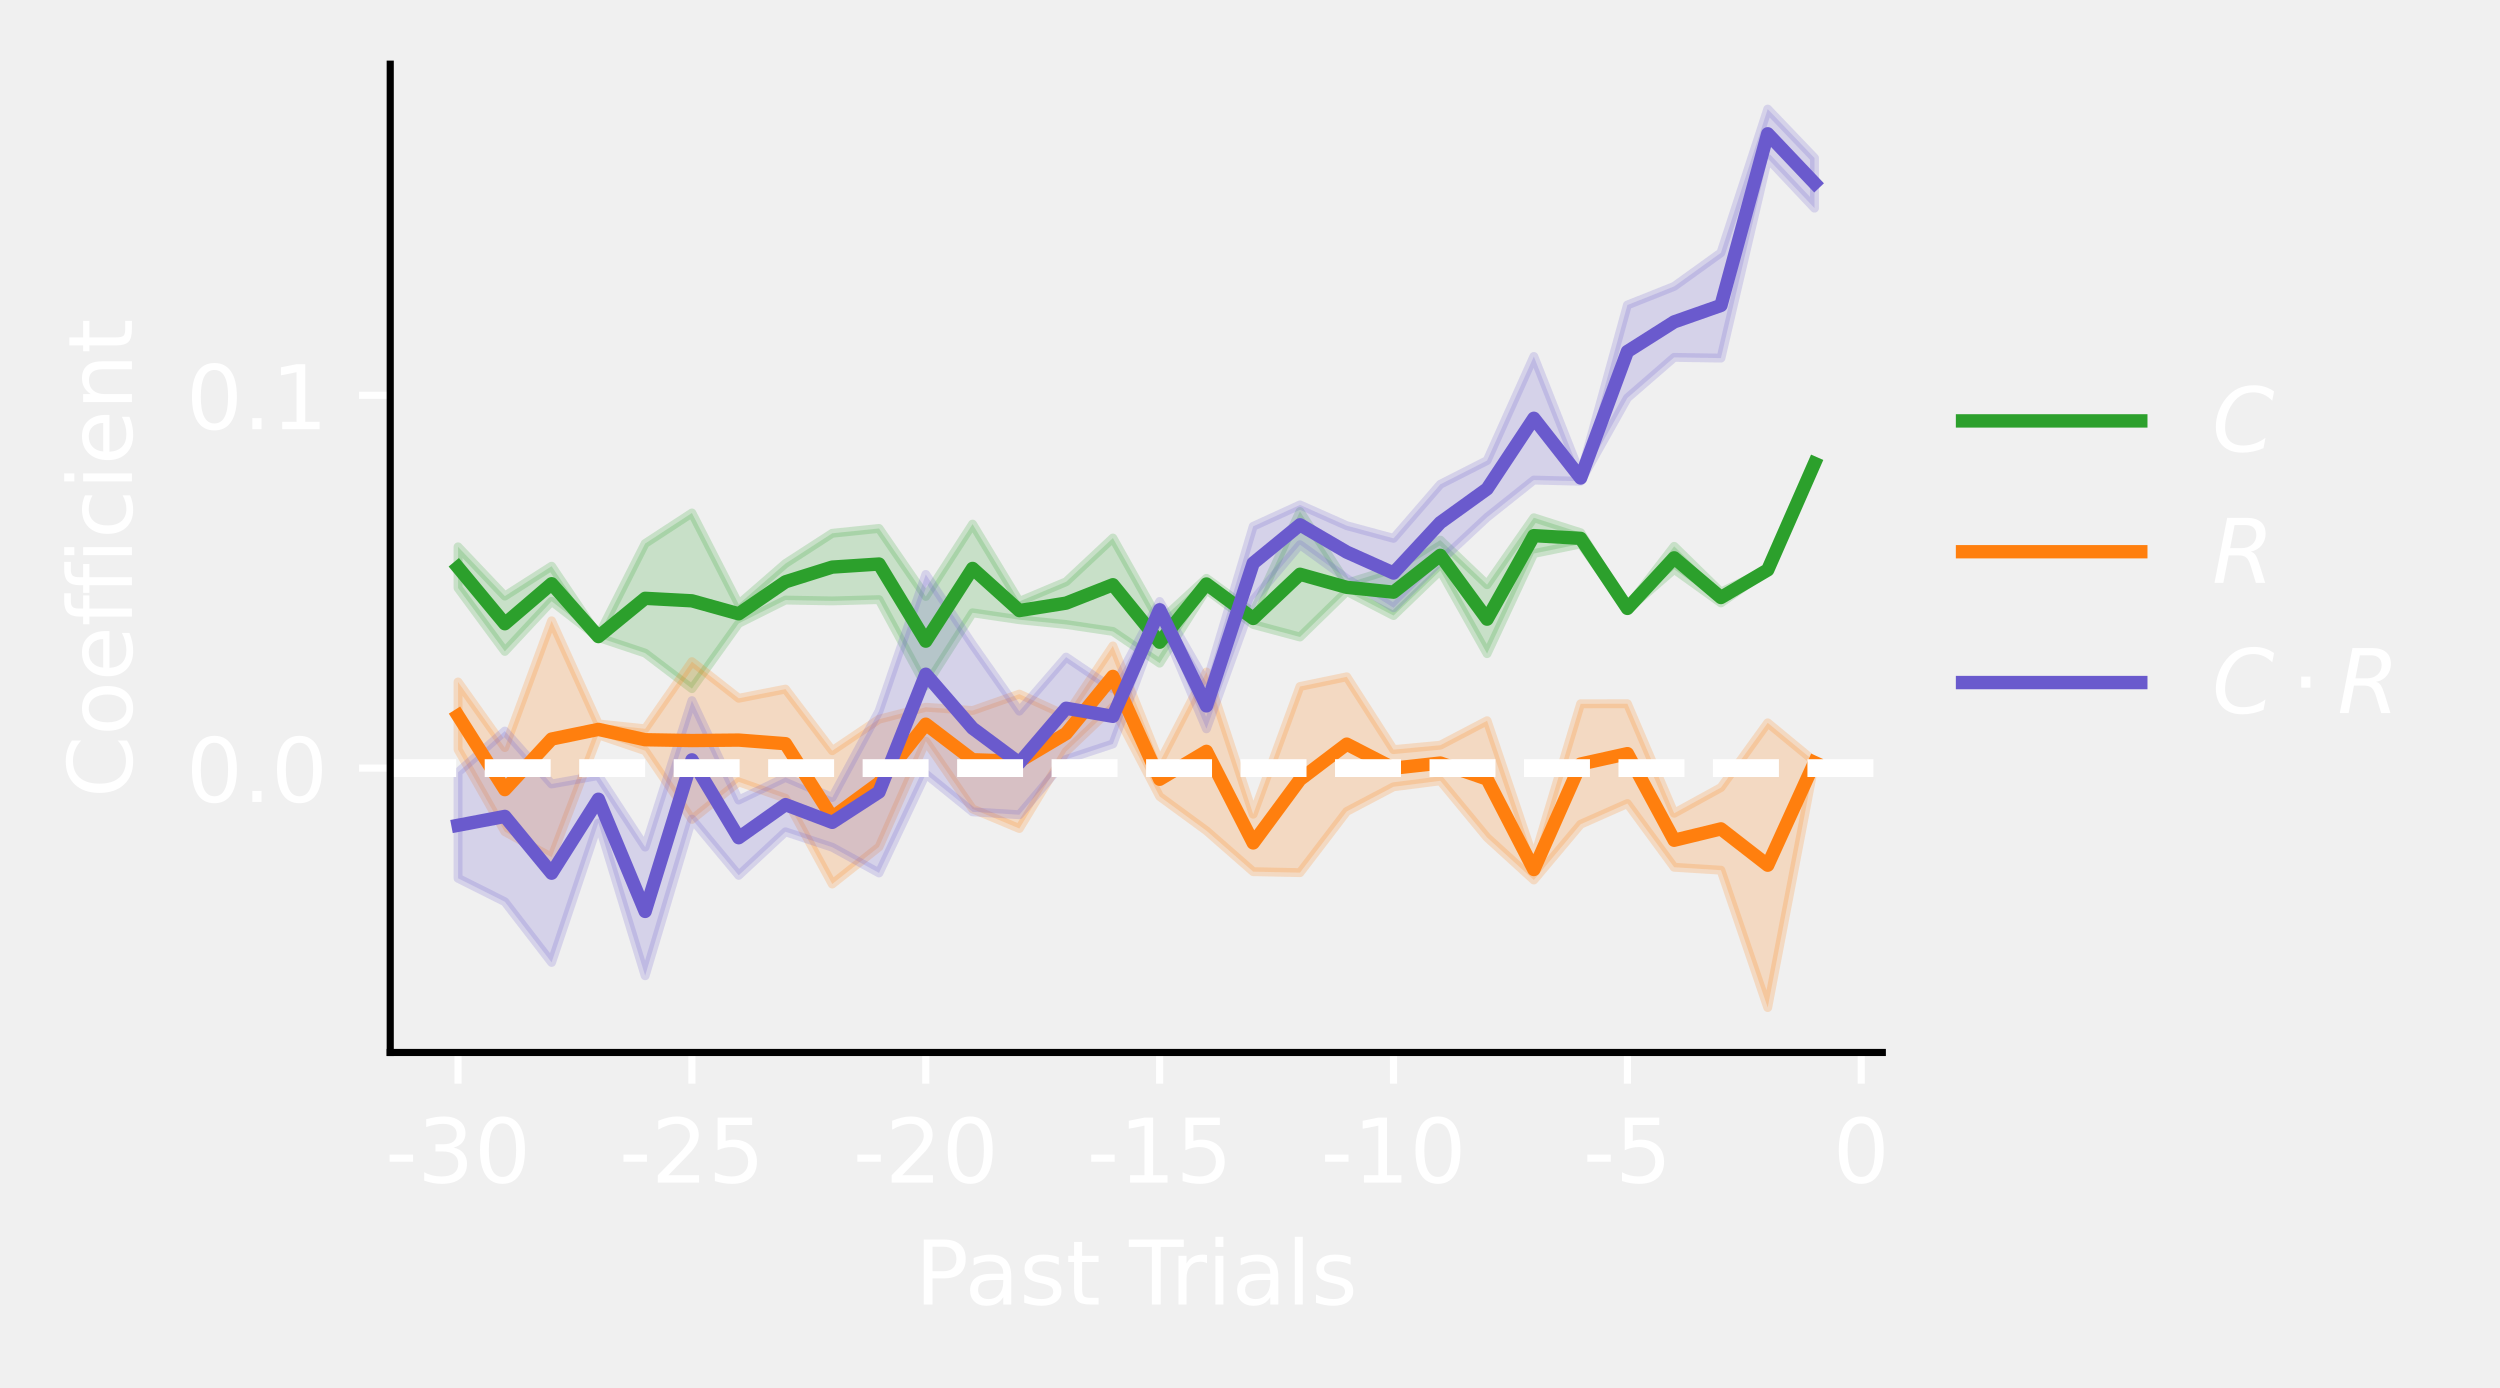
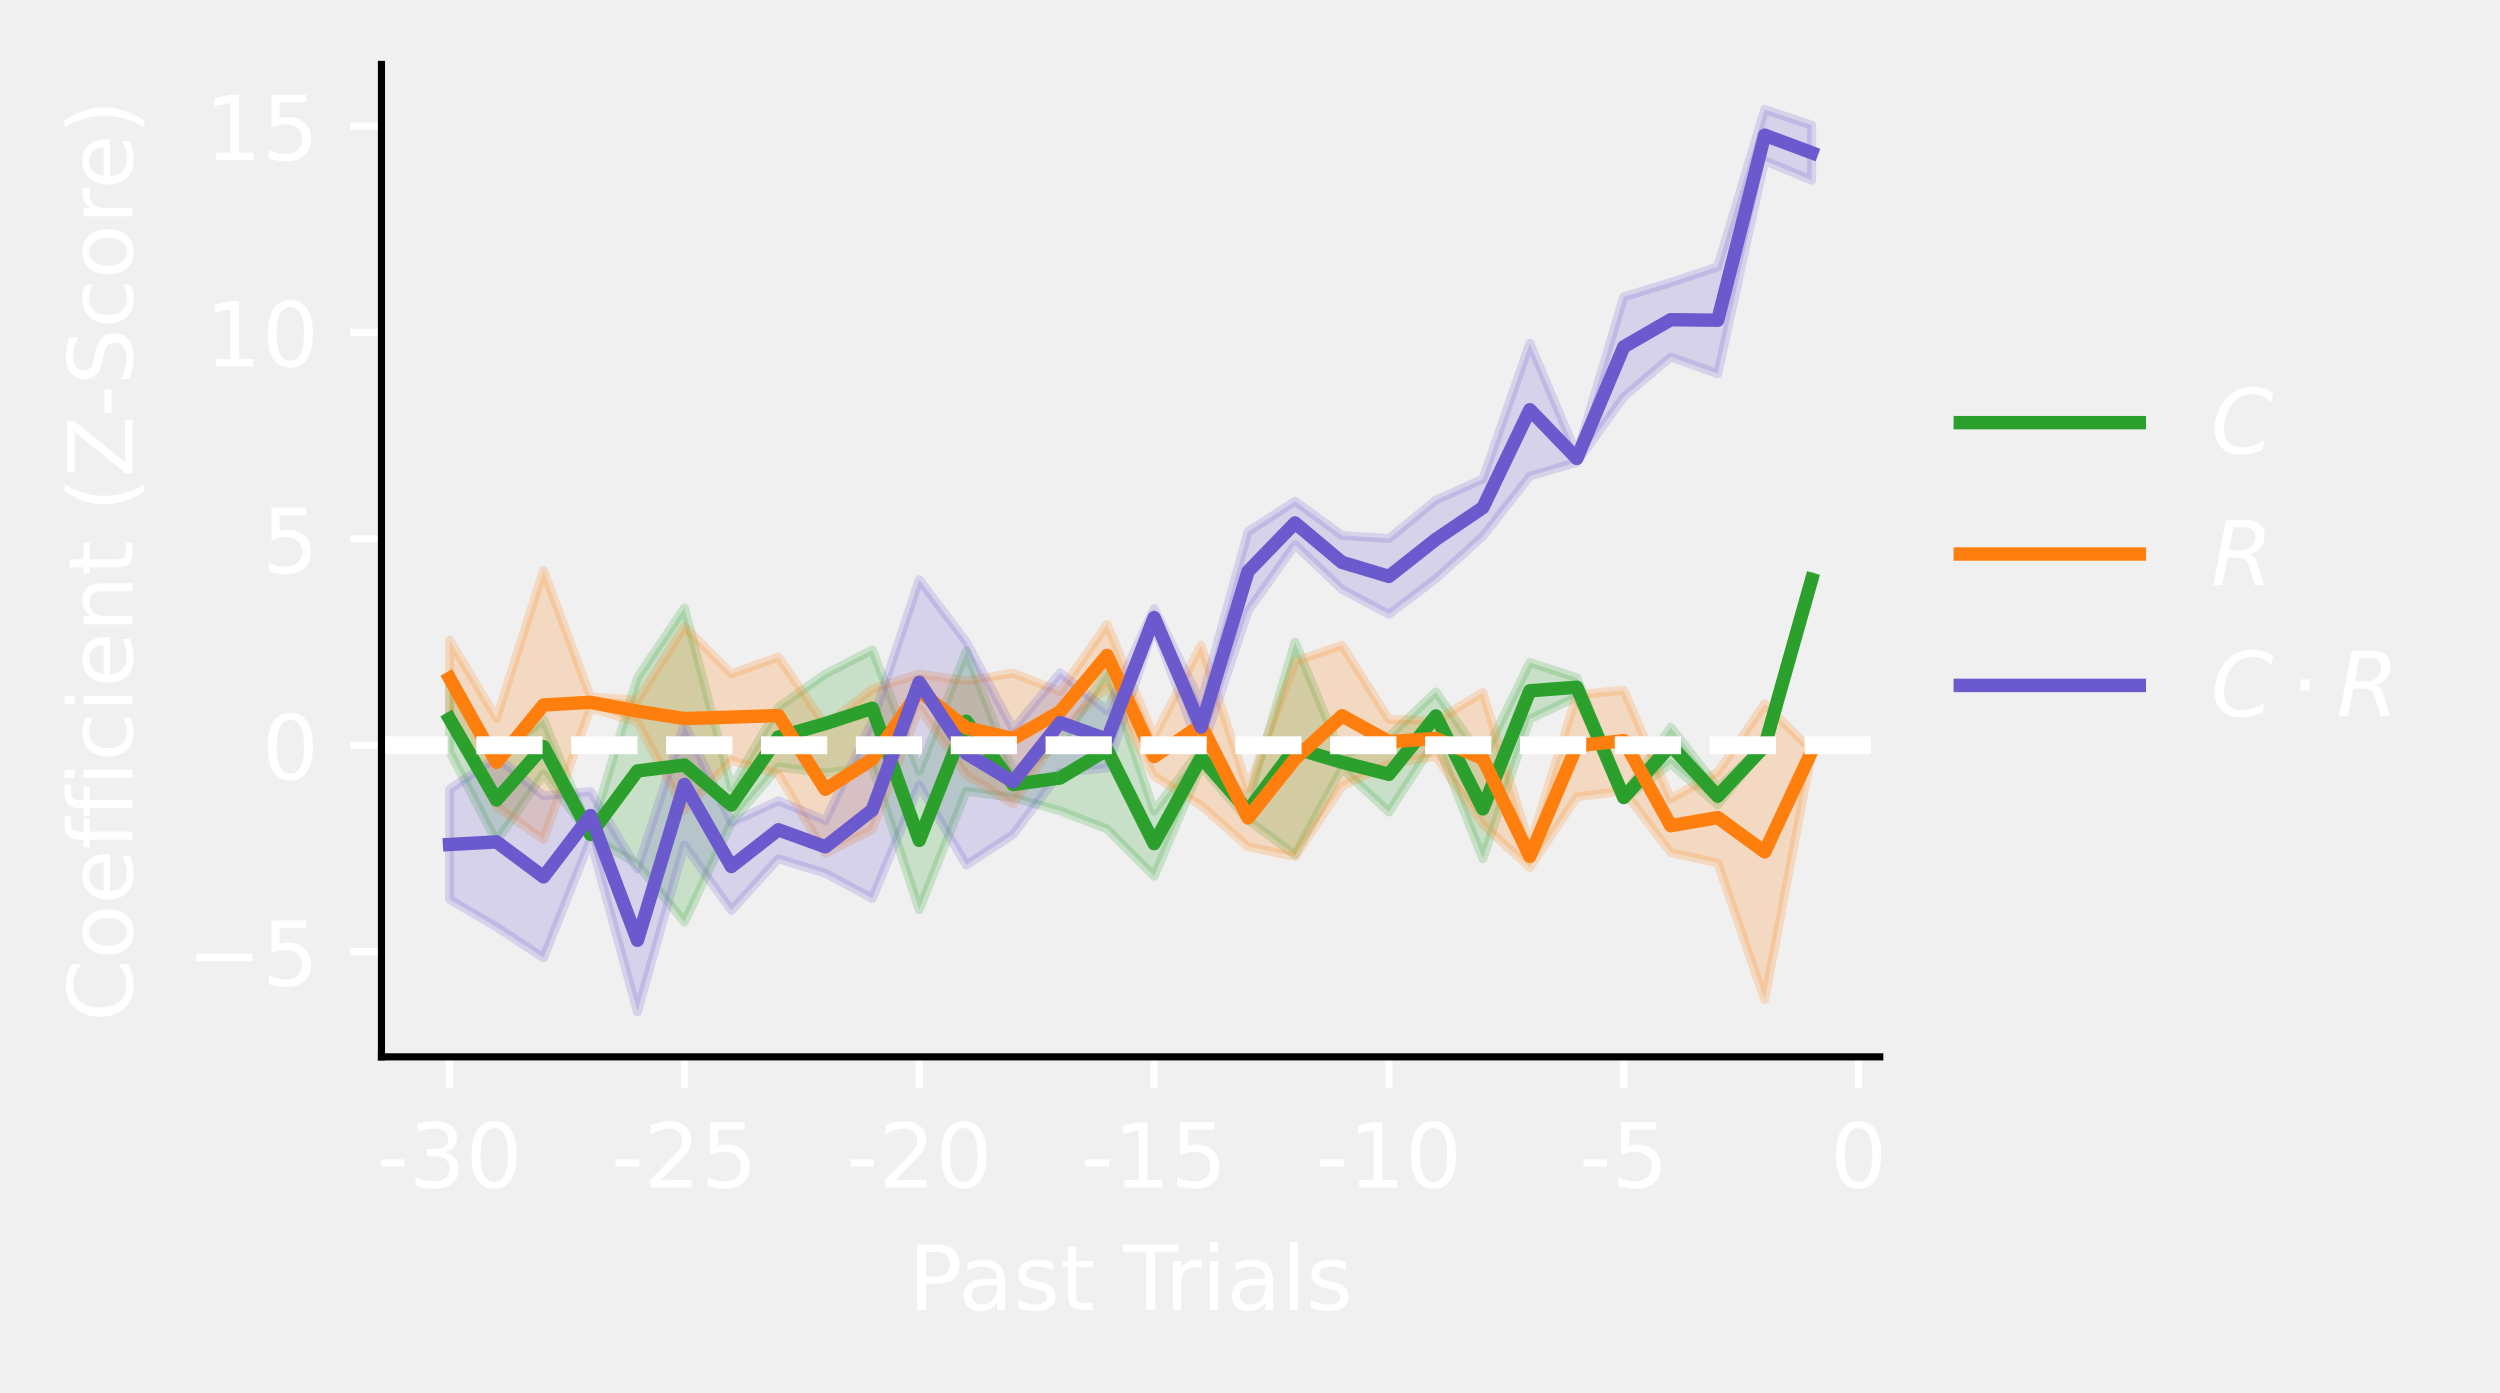
- <svg xmlns="http://www.w3.org/2000/svg" xmlns:xlink="http://www.w3.org/1999/xlink" width="280.481pt" height="155.636pt" viewBox="0 0 280.481 155.636" version="1.1">
+ <svg xmlns="http://www.w3.org/2000/svg" xmlns:xlink="http://www.w3.org/1999/xlink" width="279.32pt" height="155.636pt" viewBox="0 0 279.32 155.636" version="1.1">
  <defs>
    <style type="text/css">*{stroke-linejoin: round; stroke-linecap: butt}</style>
  </defs>
  <g id="figure_1">
    <g id="patch_1">
-       <path d="M 0 155.636  L 280.481 155.636  L 280.481 0  L 0 0  L 0 155.636  z " style="fill: none" />
+       <path d="M -0 155.636  L 279.32 155.636  L 279.32 0  L -0 0  L -0 155.636  z " style="fill: none" />
    </g>
    <g id="axes_1">
      <g id="patch_2">
-         <path d="M 43.781 118.08  L 211.181 118.08  L 211.181 7.2  L 43.781 7.2  L 43.781 118.08  z " style="fill: none" />
+         <path d="M 42.62 118.08  L 210.02 118.08  L 210.02 7.2  L 42.62 7.2  L 42.62 118.08  z " style="fill: none" />
      </g>
      <g id="PolyCollection_1">
        <defs>
-           <path id="m42053e36fb" d="M 51.39 -94.283  L 51.39 -89.669  L 56.638 -82.555  L 61.886 -88.178  L 67.133 -84.118  L 72.381 -82.364  L 77.629 -78.374  L 82.876 -85.696  L 88.124 -88.314  L 93.372 -88.219  L 98.619 -88.365  L 103.867 -78.685  L 109.114 -86.886  L 114.362 -86.108  L 119.61 -85.576  L 124.857 -84.795  L 130.105 -81.236  L 135.353 -89.481  L 140.6 -85.575  L 145.848 -84.17  L 151.096 -89.284  L 156.343 -86.575  L 161.591 -91.626  L 166.839 -82.303  L 172.086 -93.537  L 177.334 -94.604  L 182.582 -87.222  L 187.829 -91.761  L 193.077 -87.994  L 198.325 -91.649  L 203.572 -103.41  L 203.572 -103.881  L 203.572 -103.881  L 198.325 -91.741  L 193.077 -89.204  L 187.829 -94.341  L 182.582 -87.534  L 177.334 -95.868  L 172.086 -97.547  L 166.839 -90.039  L 161.591 -95.042  L 156.343 -91.823  L 151.096 -90.199  L 145.848 -98.249  L 140.6 -86.926  L 135.353 -90.751  L 130.105 -85.931  L 124.857 -95.271  L 119.61 -90.365  L 114.362 -88.16  L 109.114 -96.836  L 103.867 -88.724  L 98.619 -96.349  L 93.372 -95.805  L 88.124 -92.411  L 82.876 -87.844  L 77.629 -98.084  L 72.381 -94.655  L 67.133 -84.317  L 61.886 -92.111  L 56.638 -88.76  L 51.39 -94.283  z " style="stroke: #2ca02c; stroke-opacity: 0.2" />
+           <path id="m2ab51b740e" d="M 50.229 -78.983  L 50.229 -71.662  L 55.477 -61.597  L 60.725 -69.183  L 65.972 -62.247  L 71.22 -59.073  L 76.468 -52.62  L 81.715 -63.738  L 86.963 -69.951  L 92.211 -69.26  L 97.458 -69.992  L 102.706 -54.007  L 107.954 -67.231  L 113.201 -66.524  L 118.449 -65.043  L 123.696 -63.008  L 128.944 -57.74  L 134.192 -70.048  L 139.439 -64.006  L 144.687 -60.145  L 149.935 -69.77  L 155.182 -64.914  L 160.43 -72.966  L 165.678 -59.687  L 170.925 -75.294  L 176.173 -77.794  L 181.421 -66.307  L 186.668 -70.321  L 191.916 -65.709  L 197.164 -72.209  L 202.411 -90.5  L 202.411 -91.282  L 202.411 -91.282  L 197.164 -72.344  L 191.916 -67.667  L 186.668 -74.371  L 181.421 -66.754  L 176.173 -79.914  L 170.925 -81.618  L 165.678 -70.841  L 160.43 -78.327  L 155.182 -73.338  L 149.935 -71.174  L 144.687 -83.912  L 139.439 -66.07  L 134.192 -71.97  L 128.944 -65.017  L 123.696 -80.725  L 118.449 -72.397  L 113.201 -69.433  L 107.954 -82.888  L 102.706 -69.488  L 97.458 -83.025  L 92.211 -80.323  L 86.963 -76.621  L 81.715 -67.643  L 76.468 -87.707  L 71.22 -79.925  L 65.972 -62.58  L 60.725 -75.255  L 55.477 -70.926  L 50.229 -78.983  z " style="stroke: #2ca02c; stroke-opacity: 0.2" />
        </defs>
-         <g clip-path="url(#p97380b6f4b)">
-           <use xlink:href="#m42053e36fb" x="0" y="155.636" style="fill: #2ca02c; fill-opacity: 0.2; stroke: #2ca02c; stroke-opacity: 0.2" />
+         <g clip-path="url(#pac1915a383)">
+           <use xlink:href="#m2ab51b740e" x="0" y="155.636" style="fill: #2ca02c; fill-opacity: 0.2; stroke: #2ca02c; stroke-opacity: 0.2" />
        </g>
      </g>
      <g id="PolyCollection_2">
        <defs>
-           <path id="mf33e4644f5" d="M 51.39 -79.124  L 51.39 -71.549  L 56.638 -62.33  L 61.886 -59.456  L 67.133 -73.191  L 72.381 -71.416  L 77.629 -63.701  L 82.876 -67.915  L 88.124 -66.077  L 93.372 -56.456  L 98.619 -60.622  L 103.867 -72.487  L 109.114 -64.881  L 114.362 -62.683  L 119.61 -71.325  L 124.857 -76.331  L 130.105 -66.281  L 135.353 -62.436  L 140.6 -57.843  L 145.848 -57.732  L 151.096 -64.599  L 156.343 -67.365  L 161.591 -68.035  L 166.839 -61.681  L 172.086 -56.908  L 177.334 -63.16  L 182.582 -65.485  L 187.829 -58.338  L 193.077 -58.005  L 198.325 -42.596  L 203.572 -69.974  L 203.572 -70.215  L 203.572 -70.215  L 198.325 -74.539  L 193.077 -67.28  L 187.829 -64.395  L 182.582 -76.683  L 177.334 -76.676  L 172.086 -59.259  L 166.839 -74.775  L 161.591 -72.028  L 156.343 -71.534  L 151.096 -79.704  L 145.848 -78.615  L 140.6 -64.29  L 135.353 -80.242  L 130.105 -70.133  L 124.857 -83.167  L 119.61 -75.358  L 114.362 -77.764  L 109.114 -75.919  L 103.867 -76.29  L 98.619 -74.945  L 93.372 -71.413  L 88.124 -78.325  L 82.876 -77.295  L 77.629 -81.403  L 72.381 -73.872  L 67.133 -74.418  L 61.886 -85.985  L 56.638 -71.765  L 51.39 -79.124  z " style="stroke: #ff7f0e; stroke-opacity: 0.2" />
+           <path id="m0dc8842028" d="M 50.229 -84.108  L 50.229 -75.601  L 55.477 -65.534  L 60.725 -61.835  L 65.972 -76.563  L 71.22 -74.946  L 76.468 -65.075  L 81.715 -70.68  L 86.963 -69.144  L 92.211 -60.301  L 97.458 -62.957  L 102.706 -76.512  L 107.954 -69.071  L 113.201 -65.804  L 118.449 -73.894  L 123.696 -78.926  L 128.944 -68.923  L 134.192 -65.655  L 139.439 -61.024  L 144.687 -59.937  L 149.935 -67.779  L 155.182 -70.303  L 160.43 -71.119  L 165.678 -63.497  L 170.925 -58.72  L 176.173 -66.6  L 181.421 -67.262  L 186.668 -60.369  L 191.916 -59.217  L 197.164 -43.933  L 202.411 -71.545  L 202.411 -71.803  L 202.411 -71.803  L 197.164 -76.992  L 191.916 -69.356  L 186.668 -66.397  L 181.421 -78.511  L 176.173 -78.013  L 170.925 -61.199  L 165.678 -78.26  L 160.43 -75.117  L 155.182 -75.249  L 149.935 -83.54  L 144.687 -81.744  L 139.439 -67.492  L 134.192 -83.56  L 128.944 -73.302  L 123.696 -85.89  L 118.449 -78.364  L 113.201 -80.427  L 107.954 -79.56  L 102.706 -80.336  L 97.458 -78.658  L 92.211 -74.604  L 86.963 -82.237  L 81.715 -80.351  L 76.468 -85.636  L 71.22 -77.415  L 65.972 -77.772  L 60.725 -91.904  L 55.477 -75.394  L 50.229 -84.108  z " style="stroke: #ff7f0e; stroke-opacity: 0.2" />
        </defs>
-         <g clip-path="url(#p97380b6f4b)">
-           <use xlink:href="#mf33e4644f5" x="0" y="155.636" style="fill: #ff7f0e; fill-opacity: 0.2; stroke: #ff7f0e; stroke-opacity: 0.2" />
+         <g clip-path="url(#pac1915a383)">
+           <use xlink:href="#m0dc8842028" x="0" y="155.636" style="fill: #ff7f0e; fill-opacity: 0.2; stroke: #ff7f0e; stroke-opacity: 0.2" />
        </g>
      </g>
      <g id="PolyCollection_3">
        <defs>
-           <path id="mbb5bda668e" d="M 51.39 -68.991  L 51.39 -57.1  L 56.638 -54.466  L 61.886 -47.661  L 67.133 -63.312  L 72.381 -46.166  L 77.629 -63.74  L 82.876 -57.43  L 88.124 -62.313  L 93.372 -60.581  L 98.619 -57.698  L 103.867 -68.799  L 109.114 -64.556  L 114.362 -64.227  L 119.61 -70.439  L 124.857 -72.174  L 130.105 -86.295  L 135.353 -73.868  L 140.6 -88.325  L 145.848 -94.524  L 151.096 -90.723  L 156.343 -87.45  L 161.591 -92.711  L 166.839 -97.599  L 172.086 -101.776  L 177.334 -101.644  L 182.582 -110.989  L 187.829 -115.542  L 193.077 -115.46  L 198.325 -137.856  L 203.572 -132.285  L 203.572 -137.911  L 203.572 -137.911  L 198.325 -143.396  L 193.077 -127.282  L 187.829 -123.506  L 182.582 -121.415  L 177.334 -102.376  L 172.086 -115.641  L 166.839 -103.969  L 161.591 -101.297  L 156.343 -95.237  L 151.096 -96.659  L 145.848 -98.99  L 140.6 -96.586  L 135.353 -79.013  L 130.105 -88.155  L 124.857 -78.363  L 119.61 -81.914  L 114.362 -75.851  L 109.114 -83.316  L 103.867 -91.189  L 98.619 -75.854  L 93.372 -66.166  L 88.124 -68.413  L 82.876 -65.874  L 77.629 -77.03  L 72.381 -60.599  L 67.133 -68.625  L 61.886 -67.681  L 56.638 -73.617  L 51.39 -68.991  z " style="stroke: #6a5acd; stroke-opacity: 0.2" />
+           <path id="mb1afcecac6" d="M 50.229 -67.426  L 50.229 -55.141  L 55.477 -52.065  L 60.725 -48.611  L 65.972 -61.833  L 71.22 -42.596  L 76.468 -61.215  L 81.715 -53.91  L 86.963 -59.686  L 92.211 -58.075  L 97.458 -55.248  L 102.706 -67.94  L 107.954 -58.99  L 113.201 -62.406  L 118.449 -69.349  L 123.696 -69.817  L 128.944 -85.634  L 134.192 -71.63  L 139.439 -87.361  L 144.687 -94.779  L 149.935 -89.8  L 155.182 -87.001  L 160.43 -90.989  L 165.678 -95.727  L 170.925 -102.44  L 176.173 -103.987  L 181.421 -111.307  L 186.668 -115.75  L 191.916 -113.882  L 197.164 -137.675  L 202.411 -135.505  L 202.411 -141.65  L 202.411 -141.65  L 197.164 -143.396  L 191.916 -125.836  L 186.668 -124.087  L 181.421 -122.47  L 176.173 -104.854  L 170.925 -117.278  L 165.678 -102.115  L 160.43 -99.763  L 155.182 -95.466  L 149.935 -95.81  L 144.687 -99.636  L 139.439 -96.226  L 134.192 -77.165  L 128.944 -87.629  L 123.696 -76.228  L 118.449 -80.462  L 113.201 -74.182  L 107.954 -83.926  L 102.706 -90.87  L 97.458 -75.018  L 92.211 -63.974  L 86.963 -66.166  L 81.715 -63.741  L 76.468 -74.773  L 71.22 -58.563  L 65.972 -67.199  L 60.725 -66.722  L 55.477 -71.082  L 50.229 -67.426  z " style="stroke: #6a5acd; stroke-opacity: 0.2" />
        </defs>
-         <g clip-path="url(#p97380b6f4b)">
-           <use xlink:href="#mbb5bda668e" x="0" y="155.636" style="fill: #6a5acd; fill-opacity: 0.2; stroke: #6a5acd; stroke-opacity: 0.2" />
+         <g clip-path="url(#pac1915a383)">
+           <use xlink:href="#mb1afcecac6" x="0" y="155.636" style="fill: #6a5acd; fill-opacity: 0.2; stroke: #6a5acd; stroke-opacity: 0.2" />
        </g>
      </g>
      <g id="matplotlib.axis_1">
        <g id="xtick_1">
          <g id="line2d_1">
            <defs>
-               <path id="m358d6eb9e1" d="M 0 0  L 0 3.5  " style="stroke: #ffffff; stroke-width: 0.8" />
-             </defs>
-             <g>
-               <use xlink:href="#m358d6eb9e1" x="51.39" y="118.08" style="fill: #ffffff; stroke: #ffffff; stroke-width: 0.8" />
+               <path id="m7df5b754dc" d="M 0 0  L 0 3.5  " style="stroke: #ffffff; stroke-width: 0.8" />
+             </defs>
+             <g>
+               <use xlink:href="#m7df5b754dc" x="50.229" y="118.08" style="fill: #ffffff; stroke: #ffffff; stroke-width: 0.8" />
            </g>
          </g>
          <g id="text_1">
-             <g style="fill: #ffffff" transform="translate(43.22393 132.6784) scale(0.1 -0.1)">
+             <g style="fill: #ffffff" transform="translate(42.063 132.6784) scale(0.1 -0.1)">
              <defs>
                <path id="DejaVuSans-2d" d="M 313 2009  L 1997 2009  L 1997 1497  L 313 1497  L 313 2009  z " transform="scale(0.015625)" />
                <path id="DejaVuSans-33" d="M 2597 2516  Q 3050 2419 3304 2112  Q 3559 1806 3559 1356  Q 3559 666 3084 287  Q 2609 -91 1734 -91  Q 1441 -91 1130 -33  Q 819 25 488 141  L 488 750  Q 750 597 1062 519  Q 1375 441 1716 441  Q 2309 441 2620 675  Q 2931 909 2931 1356  Q 2931 1769 2642 2001  Q 2353 2234 1838 2234  L 1294 2234  L 1294 2753  L 1863 2753  Q 2328 2753 2575 2939  Q 2822 3125 2822 3475  Q 2822 3834 2567 4026  Q 2313 4219 1838 4219  Q 1578 4219 1281 4162  Q 984 4106 628 3988  L 628 4550  Q 988 4650 1302 4700  Q 1616 4750 1894 4750  Q 2613 4750 3031 4423  Q 3450 4097 3450 3541  Q 3450 3153 3228 2886  Q 3006 2619 2597 2516  z " transform="scale(0.015625)" />
                <path id="DejaVuSans-30" d="M 2034 4250  Q 1547 4250 1301 3770  Q 1056 3291 1056 2328  Q 1056 1369 1301 889  Q 1547 409 2034 409  Q 2525 409 2770 889  Q 3016 1369 3016 2328  Q 3016 3291 2770 3770  Q 2525 4250 2034 4250  z M 2034 4750  Q 2819 4750 3233 4129  Q 3647 3509 3647 2328  Q 3647 1150 3233 529  Q 2819 -91 2034 -91  Q 1250 -91 836 529  Q 422 1150 422 2328  Q 422 3509 836 4129  Q 1250 4750 2034 4750  z " transform="scale(0.015625)" />
              </defs>
              <use xlink:href="#DejaVuSans-2d" />
              <use xlink:href="#DejaVuSans-33" x="36.084" />
              <use xlink:href="#DejaVuSans-30" x="99.707" />
            </g>
          </g>
        </g>
        <g id="xtick_2">
          <g id="line2d_2">
            <g>
-               <use xlink:href="#m358d6eb9e1" x="77.629" y="118.08" style="fill: #ffffff; stroke: #ffffff; stroke-width: 0.8" />
+               <use xlink:href="#m7df5b754dc" x="76.468" y="118.08" style="fill: #ffffff; stroke: #ffffff; stroke-width: 0.8" />
            </g>
          </g>
          <g id="text_2">
-             <g style="fill: #ffffff" transform="translate(69.46218 132.6784) scale(0.1 -0.1)">
+             <g style="fill: #ffffff" transform="translate(68.30124 132.6784) scale(0.1 -0.1)">
              <defs>
                <path id="DejaVuSans-32" d="M 1228 531  L 3431 531  L 3431 0  L 469 0  L 469 531  Q 828 903 1448 1529  Q 2069 2156 2228 2338  Q 2531 2678 2651 2914  Q 2772 3150 2772 3378  Q 2772 3750 2511 3984  Q 2250 4219 1831 4219  Q 1534 4219 1204 4116  Q 875 4013 500 3803  L 500 4441  Q 881 4594 1212 4672  Q 1544 4750 1819 4750  Q 2544 4750 2975 4387  Q 3406 4025 3406 3419  Q 3406 3131 3298 2873  Q 3191 2616 2906 2266  Q 2828 2175 2409 1742  Q 1991 1309 1228 531  z " transform="scale(0.015625)" />
                <path id="DejaVuSans-35" d="M 691 4666  L 3169 4666  L 3169 4134  L 1269 4134  L 1269 2991  Q 1406 3038 1543 3061  Q 1681 3084 1819 3084  Q 2600 3084 3056 2656  Q 3513 2228 3513 1497  Q 3513 744 3044 326  Q 2575 -91 1722 -91  Q 1428 -91 1123 -41  Q 819 9 494 109  L 494 744  Q 775 591 1075 516  Q 1375 441 1709 441  Q 2250 441 2565 725  Q 2881 1009 2881 1497  Q 2881 1984 2565 2268  Q 2250 2553 1709 2553  Q 1456 2553 1204 2497  Q 953 2441 691 2322  L 691 4666  z " transform="scale(0.015625)" />
              </defs>
              <use xlink:href="#DejaVuSans-2d" />
              <use xlink:href="#DejaVuSans-32" x="36.084" />
              <use xlink:href="#DejaVuSans-35" x="99.707" />
            </g>
          </g>
        </g>
        <g id="xtick_3">
          <g id="line2d_3">
            <g>
-               <use xlink:href="#m358d6eb9e1" x="103.867" y="118.08" style="fill: #ffffff; stroke: #ffffff; stroke-width: 0.8" />
+               <use xlink:href="#m7df5b754dc" x="102.706" y="118.08" style="fill: #ffffff; stroke: #ffffff; stroke-width: 0.8" />
            </g>
          </g>
          <g id="text_3">
-             <g style="fill: #ffffff" transform="translate(95.70042 132.6784) scale(0.1 -0.1)">
+             <g style="fill: #ffffff" transform="translate(94.53949 132.6784) scale(0.1 -0.1)">
              <use xlink:href="#DejaVuSans-2d" />
              <use xlink:href="#DejaVuSans-32" x="36.084" />
              <use xlink:href="#DejaVuSans-30" x="99.707" />
            </g>
          </g>
        </g>
        <g id="xtick_4">
          <g id="line2d_4">
            <g>
-               <use xlink:href="#m358d6eb9e1" x="130.105" y="118.08" style="fill: #ffffff; stroke: #ffffff; stroke-width: 0.8" />
+               <use xlink:href="#m7df5b754dc" x="128.944" y="118.08" style="fill: #ffffff; stroke: #ffffff; stroke-width: 0.8" />
            </g>
          </g>
          <g id="text_4">
-             <g style="fill: #ffffff" transform="translate(121.9387 132.6784) scale(0.1 -0.1)">
+             <g style="fill: #ffffff" transform="translate(120.7777 132.6784) scale(0.1 -0.1)">
              <defs>
                <path id="DejaVuSans-31" d="M 794 531  L 1825 531  L 1825 4091  L 703 3866  L 703 4441  L 1819 4666  L 2450 4666  L 2450 531  L 3481 531  L 3481 0  L 794 0  L 794 531  z " transform="scale(0.015625)" />
              </defs>
              <use xlink:href="#DejaVuSans-2d" />
              <use xlink:href="#DejaVuSans-31" x="36.084" />
              <use xlink:href="#DejaVuSans-35" x="99.707" />
            </g>
          </g>
        </g>
        <g id="xtick_5">
          <g id="line2d_5">
            <g>
-               <use xlink:href="#m358d6eb9e1" x="156.343" y="118.08" style="fill: #ffffff; stroke: #ffffff; stroke-width: 0.8" />
+               <use xlink:href="#m7df5b754dc" x="155.182" y="118.08" style="fill: #ffffff; stroke: #ffffff; stroke-width: 0.8" />
            </g>
          </g>
          <g id="text_5">
-             <g style="fill: #ffffff" transform="translate(148.1769 132.6784) scale(0.1 -0.1)">
+             <g style="fill: #ffffff" transform="translate(147.016 132.6784) scale(0.1 -0.1)">
              <use xlink:href="#DejaVuSans-2d" />
              <use xlink:href="#DejaVuSans-31" x="36.084" />
              <use xlink:href="#DejaVuSans-30" x="99.707" />
            </g>
          </g>
        </g>
        <g id="xtick_6">
          <g id="line2d_6">
            <g>
-               <use xlink:href="#m358d6eb9e1" x="182.582" y="118.08" style="fill: #ffffff; stroke: #ffffff; stroke-width: 0.8" />
+               <use xlink:href="#m7df5b754dc" x="181.421" y="118.08" style="fill: #ffffff; stroke: #ffffff; stroke-width: 0.8" />
            </g>
          </g>
          <g id="text_6">
-             <g style="fill: #ffffff" transform="translate(177.5964 132.6784) scale(0.1 -0.1)">
+             <g style="fill: #ffffff" transform="translate(176.4355 132.6784) scale(0.1 -0.1)">
              <use xlink:href="#DejaVuSans-2d" />
              <use xlink:href="#DejaVuSans-35" x="36.084" />
            </g>
          </g>
        </g>
        <g id="xtick_7">
          <g id="line2d_7">
            <g>
-               <use xlink:href="#m358d6eb9e1" x="208.82" y="118.08" style="fill: #ffffff; stroke: #ffffff; stroke-width: 0.8" />
+               <use xlink:href="#m7df5b754dc" x="207.659" y="118.08" style="fill: #ffffff; stroke: #ffffff; stroke-width: 0.8" />
            </g>
          </g>
          <g id="text_7">
-             <g style="fill: #ffffff" transform="translate(205.6386 132.6784) scale(0.1 -0.1)">
+             <g style="fill: #ffffff" transform="translate(204.4776 132.6784) scale(0.1 -0.1)">
              <use xlink:href="#DejaVuSans-30" />
            </g>
          </g>
        </g>
        <g id="text_8">
-           <g style="fill: #ffffff" transform="translate(102.6547 146.3566) scale(0.1 -0.1)">
+           <g style="fill: #ffffff" transform="translate(101.4938 146.3566) scale(0.1 -0.1)">
            <defs>
              <path id="DejaVuSans-50" d="M 1259 4147  L 1259 2394  L 2053 2394  Q 2494 2394 2734 2622  Q 2975 2850 2975 3272  Q 2975 3691 2734 3919  Q 2494 4147 2053 4147  L 1259 4147  z M 628 4666  L 2053 4666  Q 2838 4666 3239 4311  Q 3641 3956 3641 3272  Q 3641 2581 3239 2228  Q 2838 1875 2053 1875  L 1259 1875  L 1259 0  L 628 0  L 628 4666  z " transform="scale(0.015625)" />
              <path id="DejaVuSans-61" d="M 2194 1759  Q 1497 1759 1228 1600  Q 959 1441 959 1056  Q 959 750 1161 570  Q 1363 391 1709 391  Q 2188 391 2477 730  Q 2766 1069 2766 1631  L 2766 1759  L 2194 1759  z M 3341 1997  L 3341 0  L 2766 0  L 2766 531  Q 2569 213 2275 61  Q 1981 -91 1556 -91  Q 1019 -91 701 211  Q 384 513 384 1019  Q 384 1609 779 1909  Q 1175 2209 1959 2209  L 2766 2209  L 2766 2266  Q 2766 2663 2505 2880  Q 2244 3097 1772 3097  Q 1472 3097 1187 3025  Q 903 2953 641 2809  L 641 3341  Q 956 3463 1253 3523  Q 1550 3584 1831 3584  Q 2591 3584 2966 3190  Q 3341 2797 3341 1997  z " transform="scale(0.015625)" />
              <path id="DejaVuSans-73" d="M 2834 3397  L 2834 2853  Q 2591 2978 2328 3040  Q 2066 3103 1784 3103  Q 1356 3103 1142 2972  Q 928 2841 928 2578  Q 928 2378 1081 2264  Q 1234 2150 1697 2047  L 1894 2003  Q 2506 1872 2764 1633  Q 3022 1394 3022 966  Q 3022 478 2636 193  Q 2250 -91 1575 -91  Q 1294 -91 989 -36  Q 684 19 347 128  L 347 722  Q 666 556 975 473  Q 1284 391 1588 391  Q 1994 391 2212 530  Q 2431 669 2431 922  Q 2431 1156 2273 1281  Q 2116 1406 1581 1522  L 1381 1569  Q 847 1681 609 1914  Q 372 2147 372 2553  Q 372 3047 722 3315  Q 1072 3584 1716 3584  Q 2034 3584 2315 3537  Q 2597 3491 2834 3397  z " transform="scale(0.015625)" />
              <path id="DejaVuSans-74" d="M 1172 4494  L 1172 3500  L 2356 3500  L 2356 3053  L 1172 3053  L 1172 1153  Q 1172 725 1289 603  Q 1406 481 1766 481  L 2356 481  L 2356 0  L 1766 0  Q 1100 0 847 248  Q 594 497 594 1153  L 594 3053  L 172 3053  L 172 3500  L 594 3500  L 594 4494  L 1172 4494  z " transform="scale(0.015625)" />
              <path id="DejaVuSans-20" transform="scale(0.015625)" />
              <path id="DejaVuSans-54" d="M -19 4666  L 3928 4666  L 3928 4134  L 2272 4134  L 2272 0  L 1638 0  L 1638 4134  L -19 4134  L -19 4666  z " transform="scale(0.015625)" />
              <path id="DejaVuSans-72" d="M 2631 2963  Q 2534 3019 2420 3045  Q 2306 3072 2169 3072  Q 1681 3072 1420 2755  Q 1159 2438 1159 1844  L 1159 0  L 581 0  L 581 3500  L 1159 3500  L 1159 2956  Q 1341 3275 1631 3429  Q 1922 3584 2338 3584  Q 2397 3584 2469 3576  Q 2541 3569 2628 3553  L 2631 2963  z " transform="scale(0.015625)" />
              <path id="DejaVuSans-69" d="M 603 3500  L 1178 3500  L 1178 0  L 603 0  L 603 3500  z M 603 4863  L 1178 4863  L 1178 4134  L 603 4134  L 603 4863  z " transform="scale(0.015625)" />
              <path id="DejaVuSans-6c" d="M 603 4863  L 1178 4863  L 1178 0  L 603 0  L 603 4863  z " transform="scale(0.015625)" />
            </defs>
            <use xlink:href="#DejaVuSans-50" />
            <use xlink:href="#DejaVuSans-61" x="55.803" />
            <use xlink:href="#DejaVuSans-73" x="117.082" />
            <use xlink:href="#DejaVuSans-74" x="169.182" />
            <use xlink:href="#DejaVuSans-20" x="208.391" />
            <use xlink:href="#DejaVuSans-54" x="240.178" />
            <use xlink:href="#DejaVuSans-72" x="286.512" />
            <use xlink:href="#DejaVuSans-69" x="327.625" />
            <use xlink:href="#DejaVuSans-61" x="355.408" />
            <use xlink:href="#DejaVuSans-6c" x="416.688" />
            <use xlink:href="#DejaVuSans-73" x="444.471" />
          </g>
        </g>
      </g>
      <g id="matplotlib.axis_2">
        <g id="ytick_1">
          <g id="line2d_8">
            <defs>
-               <path id="m126b81fec0" d="M 0 0  L -3.5 0  " style="stroke: #ffffff; stroke-width: 0.8" />
-             </defs>
-             <g>
-               <use xlink:href="#m126b81fec0" x="43.781" y="86.175" style="fill: #ffffff; stroke: #ffffff; stroke-width: 0.8" />
+               <path id="m590b304868" d="M 0 0  L -3.5 0  " style="stroke: #ffffff; stroke-width: 0.8" />
+             </defs>
+             <g>
+               <use xlink:href="#m590b304868" x="42.62" y="106.327" style="fill: #ffffff; stroke: #ffffff; stroke-width: 0.8" />
            </g>
          </g>
          <g id="text_9">
-             <g style="fill: #ffffff" transform="translate(20.87813 89.97379) scale(0.1 -0.1)">
+             <g style="fill: #ffffff" transform="translate(20.87813 110.1259) scale(0.1 -0.1)">
              <defs>
-                 <path id="DejaVuSans-2e" d="M 684 794  L 1344 794  L 1344 0  L 684 0  L 684 794  z " transform="scale(0.015625)" />
+                 <path id="DejaVuSans-2212" d="M 678 2272  L 4684 2272  L 4684 1741  L 678 1741  L 678 2272  z " transform="scale(0.015625)" />
              </defs>
-               <use xlink:href="#DejaVuSans-30" />
-               <use xlink:href="#DejaVuSans-2e" x="63.623" />
-               <use xlink:href="#DejaVuSans-30" x="95.41" />
+               <use xlink:href="#DejaVuSans-2212" />
+               <use xlink:href="#DejaVuSans-35" x="83.789" />
            </g>
          </g>
        </g>
        <g id="ytick_2">
          <g id="line2d_9">
            <g>
-               <use xlink:href="#m126b81fec0" x="43.781" y="44.35" style="fill: #ffffff; stroke: #ffffff; stroke-width: 0.8" />
+               <use xlink:href="#m590b304868" x="42.62" y="83.266" style="fill: #ffffff; stroke: #ffffff; stroke-width: 0.8" />
            </g>
          </g>
          <g id="text_10">
-             <g style="fill: #ffffff" transform="translate(20.87813 48.14937) scale(0.1 -0.1)">
+             <g style="fill: #ffffff" transform="translate(29.25781 87.06566) scale(0.1 -0.1)">
              <use xlink:href="#DejaVuSans-30" />
-               <use xlink:href="#DejaVuSans-2e" x="63.623" />
-               <use xlink:href="#DejaVuSans-31" x="95.41" />
-             </g>
-           </g>
-         </g>
-         <g id="text_11">
-           <g style="fill: #ffffff" transform="translate(14.79844 89.52047) rotate(-90) scale(0.1 -0.1)">
+             </g>
+           </g>
+         </g>
+         <g id="ytick_3">
+           <g id="line2d_10">
+             <g>
+               <use xlink:href="#m590b304868" x="42.62" y="60.206" style="fill: #ffffff; stroke: #ffffff; stroke-width: 0.8" />
+             </g>
+           </g>
+           <g id="text_11">
+             <g style="fill: #ffffff" transform="translate(29.25781 64.00542) scale(0.1 -0.1)">
+               <use xlink:href="#DejaVuSans-35" />
+             </g>
+           </g>
+         </g>
+         <g id="ytick_4">
+           <g id="line2d_11">
+             <g>
+               <use xlink:href="#m590b304868" x="42.62" y="37.146" style="fill: #ffffff; stroke: #ffffff; stroke-width: 0.8" />
+             </g>
+           </g>
+           <g id="text_12">
+             <g style="fill: #ffffff" transform="translate(22.89531 40.94519) scale(0.1 -0.1)">
+               <use xlink:href="#DejaVuSans-31" />
+               <use xlink:href="#DejaVuSans-30" x="63.623" />
+             </g>
+           </g>
+         </g>
+         <g id="ytick_5">
+           <g id="line2d_12">
+             <g>
+               <use xlink:href="#m590b304868" x="42.62" y="14.086" style="fill: #ffffff; stroke: #ffffff; stroke-width: 0.8" />
+             </g>
+           </g>
+           <g id="text_13">
+             <g style="fill: #ffffff" transform="translate(22.89531 17.88495) scale(0.1 -0.1)">
+               <use xlink:href="#DejaVuSans-31" />
+               <use xlink:href="#DejaVuSans-35" x="63.623" />
+             </g>
+           </g>
+         </g>
+         <g id="text_14">
+           <g style="fill: #ffffff" transform="translate(14.79844 114.1548) rotate(-90) scale(0.1 -0.1)">
            <defs>
              <path id="DejaVuSans-43" d="M 4122 4306  L 4122 3641  Q 3803 3938 3442 4084  Q 3081 4231 2675 4231  Q 1875 4231 1450 3742  Q 1025 3253 1025 2328  Q 1025 1406 1450 917  Q 1875 428 2675 428  Q 3081 428 3442 575  Q 3803 722 4122 1019  L 4122 359  Q 3791 134 3420 21  Q 3050 -91 2638 -91  Q 1578 -91 968 557  Q 359 1206 359 2328  Q 359 3453 968 4101  Q 1578 4750 2638 4750  Q 3056 4750 3426 4639  Q 3797 4528 4122 4306  z " transform="scale(0.015625)" />
              <path id="DejaVuSans-6f" d="M 1959 3097  Q 1497 3097 1228 2736  Q 959 2375 959 1747  Q 959 1119 1226 758  Q 1494 397 1959 397  Q 2419 397 2687 759  Q 2956 1122 2956 1747  Q 2956 2369 2687 2733  Q 2419 3097 1959 3097  z M 1959 3584  Q 2709 3584 3137 3096  Q 3566 2609 3566 1747  Q 3566 888 3137 398  Q 2709 -91 1959 -91  Q 1206 -91 779 398  Q 353 888 353 1747  Q 353 2609 779 3096  Q 1206 3584 1959 3584  z " transform="scale(0.015625)" />
              <path id="DejaVuSans-65" d="M 3597 1894  L 3597 1613  L 953 1613  Q 991 1019 1311 708  Q 1631 397 2203 397  Q 2534 397 2845 478  Q 3156 559 3463 722  L 3463 178  Q 3153 47 2828 -22  Q 2503 -91 2169 -91  Q 1331 -91 842 396  Q 353 884 353 1716  Q 353 2575 817 3079  Q 1281 3584 2069 3584  Q 2775 3584 3186 3129  Q 3597 2675 3597 1894  z M 3022 2063  Q 3016 2534 2758 2815  Q 2500 3097 2075 3097  Q 1594 3097 1305 2825  Q 1016 2553 972 2059  L 3022 2063  z " transform="scale(0.015625)" />
              <path id="DejaVuSans-66" d="M 2375 4863  L 2375 4384  L 1825 4384  Q 1516 4384 1395 4259  Q 1275 4134 1275 3809  L 1275 3500  L 2222 3500  L 2222 3053  L 1275 3053  L 1275 0  L 697 0  L 697 3053  L 147 3053  L 147 3500  L 697 3500  L 697 3744  Q 697 4328 969 4595  Q 1241 4863 1831 4863  L 2375 4863  z " transform="scale(0.015625)" />
              <path id="DejaVuSans-63" d="M 3122 3366  L 3122 2828  Q 2878 2963 2633 3030  Q 2388 3097 2138 3097  Q 1578 3097 1268 2742  Q 959 2388 959 1747  Q 959 1106 1268 751  Q 1578 397 2138 397  Q 2388 397 2633 464  Q 2878 531 3122 666  L 3122 134  Q 2881 22 2623 -34  Q 2366 -91 2075 -91  Q 1284 -91 818 406  Q 353 903 353 1747  Q 353 2603 823 3093  Q 1294 3584 2113 3584  Q 2378 3584 2631 3529  Q 2884 3475 3122 3366  z " transform="scale(0.015625)" />
              <path id="DejaVuSans-6e" d="M 3513 2113  L 3513 0  L 2938 0  L 2938 2094  Q 2938 2591 2744 2837  Q 2550 3084 2163 3084  Q 1697 3084 1428 2787  Q 1159 2491 1159 1978  L 1159 0  L 581 0  L 581 3500  L 1159 3500  L 1159 2956  Q 1366 3272 1645 3428  Q 1925 3584 2291 3584  Q 2894 3584 3203 3211  Q 3513 2838 3513 2113  z " transform="scale(0.015625)" />
+               <path id="DejaVuSans-28" d="M 1984 4856  Q 1566 4138 1362 3434  Q 1159 2731 1159 2009  Q 1159 1288 1364 580  Q 1569 -128 1984 -844  L 1484 -844  Q 1016 -109 783 600  Q 550 1309 550 2009  Q 550 2706 781 3412  Q 1013 4119 1484 4856  L 1984 4856  z " transform="scale(0.015625)" />
+               <path id="DejaVuSans-5a" d="M 359 4666  L 4025 4666  L 4025 4184  L 1075 531  L 4097 531  L 4097 0  L 288 0  L 288 481  L 3238 4134  L 359 4134  L 359 4666  z " transform="scale(0.015625)" />
+               <path id="DejaVuSans-53" d="M 3425 4513  L 3425 3897  Q 3066 4069 2747 4153  Q 2428 4238 2131 4238  Q 1616 4238 1336 4038  Q 1056 3838 1056 3469  Q 1056 3159 1242 3001  Q 1428 2844 1947 2747  L 2328 2669  Q 3034 2534 3370 2195  Q 3706 1856 3706 1288  Q 3706 609 3251 259  Q 2797 -91 1919 -91  Q 1588 -91 1214 -16  Q 841 59 441 206  L 441 856  Q 825 641 1194 531  Q 1563 422 1919 422  Q 2459 422 2753 634  Q 3047 847 3047 1241  Q 3047 1584 2836 1778  Q 2625 1972 2144 2069  L 1759 2144  Q 1053 2284 737 2584  Q 422 2884 422 3419  Q 422 4038 858 4394  Q 1294 4750 2059 4750  Q 2388 4750 2728 4690  Q 3069 4631 3425 4513  z " transform="scale(0.015625)" />
+               <path id="DejaVuSans-29" d="M 513 4856  L 1013 4856  Q 1481 4119 1714 3412  Q 1947 2706 1947 2009  Q 1947 1309 1714 600  Q 1481 -109 1013 -844  L 513 -844  Q 928 -128 1133 580  Q 1338 1288 1338 2009  Q 1338 2731 1133 3434  Q 928 4138 513 4856  z " transform="scale(0.015625)" />
            </defs>
            <use xlink:href="#DejaVuSans-43" />
            <use xlink:href="#DejaVuSans-6f" x="69.824" />
            <use xlink:href="#DejaVuSans-65" x="131.006" />
            <use xlink:href="#DejaVuSans-66" x="192.529" />
            <use xlink:href="#DejaVuSans-66" x="227.734" />
            <use xlink:href="#DejaVuSans-69" x="262.939" />
            <use xlink:href="#DejaVuSans-63" x="290.723" />
            <use xlink:href="#DejaVuSans-69" x="345.703" />
            <use xlink:href="#DejaVuSans-65" x="373.486" />
            <use xlink:href="#DejaVuSans-6e" x="435.01" />
            <use xlink:href="#DejaVuSans-74" x="498.389" />
-           </g>
-         </g>
-       </g>
-       <g id="line2d_10">
-         <path d="M 51.39 63.66  L 56.638 69.978  L 61.886 65.492  L 67.133 71.419  L 72.381 67.127  L 77.629 67.407  L 82.876 68.866  L 88.124 65.274  L 93.372 63.624  L 98.619 63.279  L 103.867 71.932  L 109.114 63.775  L 114.362 68.502  L 119.61 67.666  L 124.857 65.603  L 130.105 72.053  L 135.353 65.52  L 140.6 69.386  L 145.848 64.427  L 151.096 65.895  L 156.343 66.437  L 161.591 62.302  L 166.839 69.465  L 172.086 60.094  L 177.334 60.4  L 182.582 68.258  L 187.829 62.585  L 193.077 67.037  L 198.325 63.941  L 203.572 51.99  " clip-path="url(#p97380b6f4b)" style="fill: none; stroke: #2ca02c; stroke-width: 1.5; stroke-linecap: square" />
-       </g>
-       <g id="line2d_11">
-         <path d="M 51.39 80.3  L 56.638 88.589  L 61.886 82.916  L 67.133 81.832  L 72.381 82.992  L 77.629 83.084  L 82.876 83.031  L 88.124 83.435  L 93.372 91.702  L 98.619 87.853  L 103.867 81.248  L 109.114 85.236  L 114.362 85.413  L 119.61 82.294  L 124.857 75.888  L 130.105 87.429  L 135.353 84.297  L 140.6 94.57  L 145.848 87.463  L 151.096 83.485  L 156.343 86.187  L 161.591 85.605  L 166.839 87.408  L 172.086 97.553  L 177.334 85.718  L 182.582 84.552  L 187.829 94.27  L 193.077 92.994  L 198.325 97.068  L 203.572 85.542  " clip-path="url(#p97380b6f4b)" style="fill: none; stroke: #ff7f0e; stroke-width: 1.5; stroke-linecap: square" />
-       </g>
-       <g id="line2d_12">
-         <path d="M 51.39 92.591  L 56.638 91.595  L 61.886 97.965  L 67.133 89.668  L 72.381 102.254  L 77.629 85.251  L 82.876 93.984  L 88.124 90.273  L 93.372 92.262  L 98.619 88.86  L 103.867 75.642  L 109.114 81.7  L 114.362 85.597  L 119.61 79.459  L 124.857 80.368  L 130.105 68.411  L 135.353 79.196  L 140.6 63.18  L 145.848 58.879  L 151.096 61.945  L 156.343 64.293  L 161.591 58.633  L 166.839 54.852  L 172.086 46.928  L 177.334 53.626  L 182.582 39.435  L 187.829 36.112  L 193.077 34.266  L 198.325 15.01  L 203.572 20.538  " clip-path="url(#p97380b6f4b)" style="fill: none; stroke: #6a5acd; stroke-width: 1.5; stroke-linecap: square" />
+             <use xlink:href="#DejaVuSans-20" x="537.598" />
+             <use xlink:href="#DejaVuSans-28" x="569.385" />
+             <use xlink:href="#DejaVuSans-5a" x="608.398" />
+             <use xlink:href="#DejaVuSans-2d" x="675.154" />
+             <use xlink:href="#DejaVuSans-53" x="711.238" />
+             <use xlink:href="#DejaVuSans-63" x="774.715" />
+             <use xlink:href="#DejaVuSans-6f" x="829.695" />
+             <use xlink:href="#DejaVuSans-72" x="890.877" />
+             <use xlink:href="#DejaVuSans-65" x="929.74" />
+             <use xlink:href="#DejaVuSans-29" x="991.264" />
+           </g>
+         </g>
      </g>
      <g id="line2d_13">
-         <path d="M 43.781 86.175  L 211.181 86.175  " clip-path="url(#p97380b6f4b)" style="fill: none; stroke-dasharray: 7.4,3.2; stroke-dashoffset: 0; stroke: #ffffff; stroke-width: 2" />
+         <path d="M 50.229 80.313  L 55.477 89.375  L 60.725 83.417  L 65.972 93.222  L 71.22 86.137  L 76.468 85.473  L 81.715 89.946  L 86.963 82.35  L 92.211 80.845  L 97.458 79.128  L 102.706 93.889  L 107.954 80.576  L 113.201 87.658  L 118.449 86.916  L 123.696 83.77  L 128.944 94.258  L 134.192 84.627  L 139.439 90.598  L 144.687 83.608  L 149.935 85.164  L 155.182 86.51  L 160.43 79.989  L 165.678 90.372  L 170.925 77.18  L 176.173 76.782  L 181.421 89.106  L 186.668 83.29  L 191.916 88.948  L 197.164 83.36  L 202.411 64.745  " clip-path="url(#pac1915a383)" style="fill: none; stroke: #2ca02c; stroke-width: 1.5; stroke-linecap: square" />
+       </g>
+       <g id="line2d_14">
+         <path d="M 50.229 75.782  L 55.477 85.172  L 60.725 78.766  L 65.972 78.469  L 71.22 79.456  L 76.468 80.281  L 81.715 80.121  L 86.963 79.946  L 92.211 88.184  L 97.458 84.828  L 102.706 77.212  L 107.954 81.321  L 113.201 82.52  L 118.449 79.508  L 123.696 73.228  L 128.944 84.524  L 134.192 81.029  L 139.439 91.378  L 144.687 84.795  L 149.935 79.977  L 155.182 82.86  L 160.43 82.518  L 165.678 84.758  L 170.925 95.677  L 176.173 83.33  L 181.421 82.75  L 186.668 92.253  L 191.916 91.349  L 197.164 95.174  L 202.411 83.962  " clip-path="url(#pac1915a383)" style="fill: none; stroke: #ff7f0e; stroke-width: 1.5; stroke-linecap: square" />
+       </g>
+       <g id="line2d_15">
+         <path d="M 50.229 94.353  L 55.477 94.063  L 60.725 97.97  L 65.972 91.12  L 71.22 105.056  L 76.468 87.643  L 81.715 96.811  L 86.963 92.71  L 92.211 94.612  L 97.458 90.503  L 102.706 76.231  L 107.954 84.178  L 113.201 87.342  L 118.449 80.73  L 123.696 82.614  L 128.944 69.005  L 134.192 81.239  L 139.439 63.843  L 144.687 58.429  L 149.935 62.831  L 155.182 64.402  L 160.43 60.26  L 165.678 56.715  L 170.925 45.777  L 176.173 51.216  L 181.421 38.748  L 186.668 35.718  L 191.916 35.777  L 197.164 15.101  L 202.411 17.059  " clip-path="url(#pac1915a383)" style="fill: none; stroke: #6a5acd; stroke-width: 1.5; stroke-linecap: square" />
+       </g>
+       <g id="line2d_16">
+         <path d="M 42.62 83.266  L 210.02 83.266  " clip-path="url(#pac1915a383)" style="fill: none; stroke-dasharray: 7.4,3.2; stroke-dashoffset: 0; stroke: #ffffff; stroke-width: 2" />
      </g>
      <g id="patch_3">
-         <path d="M 43.781 118.08  L 43.781 7.2  " style="fill: none; stroke: #000000; stroke-width: 0.8; stroke-linejoin: miter; stroke-linecap: square" />
+         <path d="M 42.62 118.08  L 42.62 7.2  " style="fill: none; stroke: #000000; stroke-width: 0.8; stroke-linejoin: miter; stroke-linecap: square" />
      </g>
      <g id="patch_4">
-         <path d="M 43.781 118.08  L 211.181 118.08  " style="fill: none; stroke: #000000; stroke-width: 0.8; stroke-linejoin: miter; stroke-linecap: square" />
+         <path d="M 42.62 118.08  L 210.02 118.08  " style="fill: none; stroke: #000000; stroke-width: 0.8; stroke-linejoin: miter; stroke-linecap: square" />
      </g>
      <g id="legend_1">
-         <g id="line2d_14">
-           <path d="M 220.181 47.221  L 230.181 47.221  L 240.181 47.221  " style="fill: none; stroke: #2ca02c; stroke-width: 1.5; stroke-linecap: square" />
-         </g>
-         <g id="text_12">
-           <g style="fill: #ffffff" transform="translate(248.1813 50.72125) scale(0.1 -0.1)">
+         <g id="line2d_17">
+           <path d="M 219.02 47.221  L 229.02 47.221  L 239.02 47.221  " style="fill: none; stroke: #2ca02c; stroke-width: 1.5; stroke-linecap: square" />
+         </g>
+         <g id="text_15">
+           <g style="fill: #ffffff" transform="translate(247.0203 50.72125) scale(0.1 -0.1)">
            <defs>
              <path id="DejaVuSans-Oblique-43" d="M 4447 4306  L 4319 3641  Q 4019 3944 3683 4091  Q 3347 4238 2956 4238  Q 2422 4238 2017 3981  Q 1613 3725 1319 3200  Q 1131 2863 1032 2486  Q 934 2109 934 1728  Q 934 1091 1264 756  Q 1594 422 2222 422  Q 2656 422 3056 561  Q 3456 700 3834 978  L 3688 231  Q 3316 72 2936 -9  Q 2556 -91 2175 -91  Q 1278 -91 773 396  Q 269 884 269 1753  Q 269 2309 461 2846  Q 653 3384 1013 3828  Q 1394 4300 1883 4525  Q 2372 4750 3022 4750  Q 3422 4750 3780 4639  Q 4138 4528 4447 4306  z " transform="scale(0.015625)" />
            </defs>
            <use xlink:href="#DejaVuSans-Oblique-43" transform="translate(0 0.78125)" />
          </g>
        </g>
-         <g id="line2d_15">
-           <path d="M 220.181 61.899  L 230.181 61.899  L 240.181 61.899  " style="fill: none; stroke: #ff7f0e; stroke-width: 1.5; stroke-linecap: square" />
-         </g>
-         <g id="text_13">
-           <g style="fill: #ffffff" transform="translate(248.1813 65.39938) scale(0.1 -0.1)">
+         <g id="line2d_18">
+           <path d="M 219.02 61.899  L 229.02 61.899  L 239.02 61.899  " style="fill: none; stroke: #ff7f0e; stroke-width: 1.5; stroke-linecap: square" />
+         </g>
+         <g id="text_16">
+           <g style="fill: #ffffff" transform="translate(247.0203 65.39938) scale(0.1 -0.1)">
            <defs>
              <path id="DejaVuSans-Oblique-52" d="M 1613 4147  L 1294 2491  L 2106 2491  Q 2584 2491 2879 2755  Q 3175 3019 3175 3444  Q 3175 3784 2976 3965  Q 2778 4147 2406 4147  L 1613 4147  z M 2772 2241  Q 2972 2194 3105 2009  Q 3238 1825 3413 1275  L 3809 0  L 3144 0  L 2778 1197  Q 2638 1659 2453 1815  Q 2269 1972 1888 1972  L 1191 1972  L 806 0  L 172 0  L 1081 4666  L 2503 4666  Q 3150 4666 3495 4373  Q 3841 4081 3841 3531  Q 3841 3044 3547 2687  Q 3253 2331 2772 2241  z " transform="scale(0.015625)" />
            </defs>
            <use xlink:href="#DejaVuSans-Oblique-52" transform="translate(0 0.09375)" />
          </g>
        </g>
-         <g id="line2d_16">
-           <path d="M 220.181 76.578  L 230.181 76.578  L 240.181 76.578  " style="fill: none; stroke: #6a5acd; stroke-width: 1.5; stroke-linecap: square" />
-         </g>
-         <g id="text_14">
-           <g style="fill: #ffffff" transform="translate(248.1813 80.0775) scale(0.1 -0.1)">
+         <g id="line2d_19">
+           <path d="M 219.02 76.578  L 229.02 76.578  L 239.02 76.578  " style="fill: none; stroke: #6a5acd; stroke-width: 1.5; stroke-linecap: square" />
+         </g>
+         <g id="text_17">
+           <g style="fill: #ffffff" transform="translate(247.0203 80.0775) scale(0.1 -0.1)">
            <defs>
              <path id="DejaVuSans-22c5" d="M 684 2619  L 1344 2619  L 1344 1825  L 684 1825  L 684 2619  z " transform="scale(0.015625)" />
            </defs>
            <use xlink:href="#DejaVuSans-Oblique-43" transform="translate(0 0.78125)" />
            <use xlink:href="#DejaVuSans-22c5" transform="translate(89.30664 0.78125)" />
            <use xlink:href="#DejaVuSans-Oblique-52" transform="translate(140.5762 0.78125)" />
          </g>
        </g>
      </g>
    </g>
  </g>
  <defs>
-     <clipPath id="p97380b6f4b">
-       <rect x="43.781" y="7.2" width="167.4" height="110.88" />
+     <clipPath id="pac1915a383">
+       <rect x="42.62" y="7.2" width="167.4" height="110.88" />
    </clipPath>
  </defs>
</svg>
